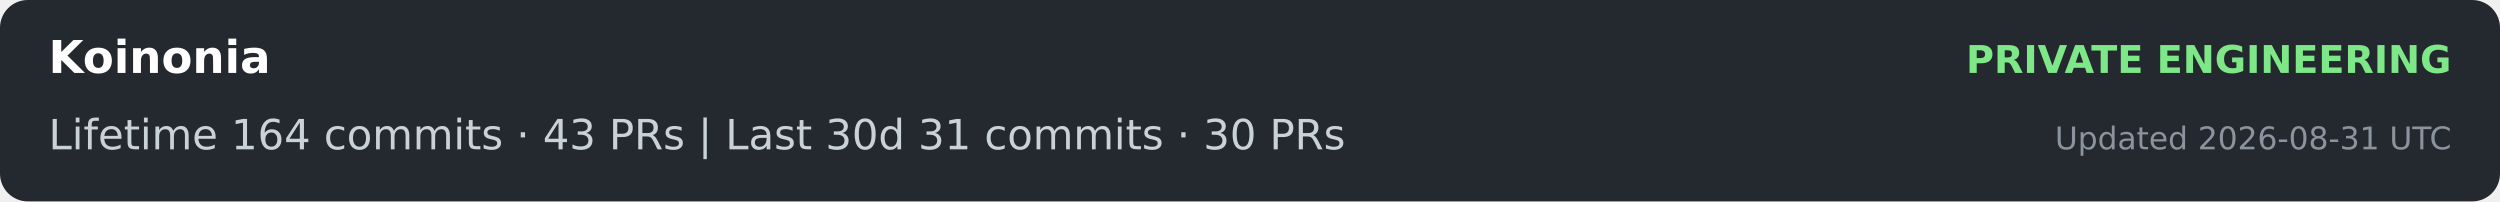
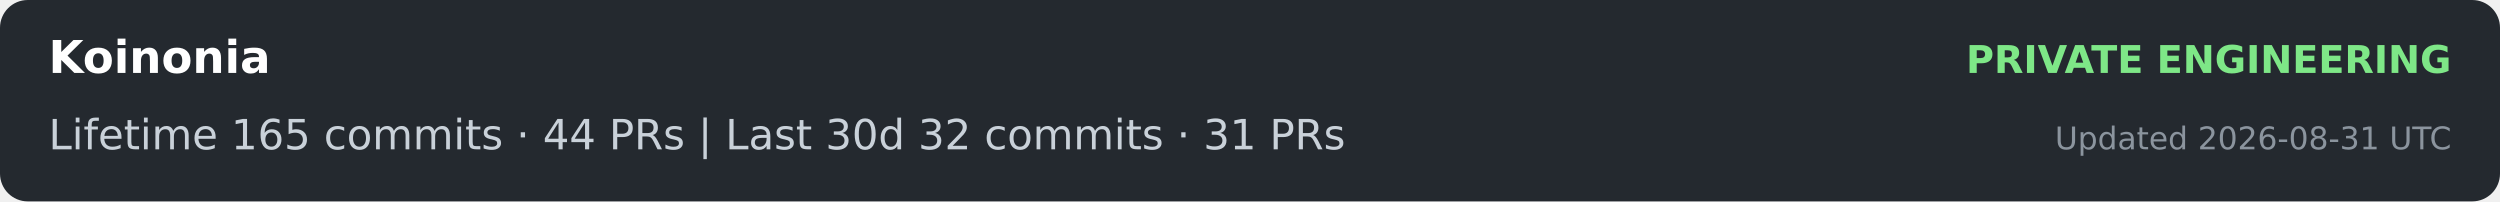
- <svg xmlns="http://www.w3.org/2000/svg" width="720" height="58" role="img" aria-label="Koinonia: lifetime 164 commits and 43 PRs; last 30 days 31 commits and 30 PRs">
+ <svg xmlns="http://www.w3.org/2000/svg" width="720" height="58" role="img" aria-label="Koinonia: lifetime 165 commits and 44 PRs; last 30 days 32 commits and 31 PRs">
  <rect width="720" height="58" rx="8" fill="#24292f" />
  <text x="14" y="21" fill="#ffffff" font-family="Verdana,DejaVu Sans,sans-serif" font-size="13" font-weight="700">Koinonia</text>
  <text x="706" y="21" text-anchor="end" fill="#7ee787" font-family="Verdana,DejaVu Sans,sans-serif" font-size="11" font-weight="700">PRIVATE ENGINEERING</text>
-   <text x="14" y="43" fill="#c9d1d9" font-family="Verdana,DejaVu Sans,sans-serif" font-size="12">Lifetime  164 commits · 43 PRs     |     Last 30d  31 commits · 30 PRs</text>
+   <text x="14" y="43" fill="#c9d1d9" font-family="Verdana,DejaVu Sans,sans-serif" font-size="12">Lifetime  165 commits · 44 PRs     |     Last 30d  32 commits · 31 PRs</text>
  <text x="706" y="43" text-anchor="end" fill="#8b949e" font-family="Verdana,DejaVu Sans,sans-serif" font-size="9">Updated 2026-08-31 UTC</text>
</svg>
